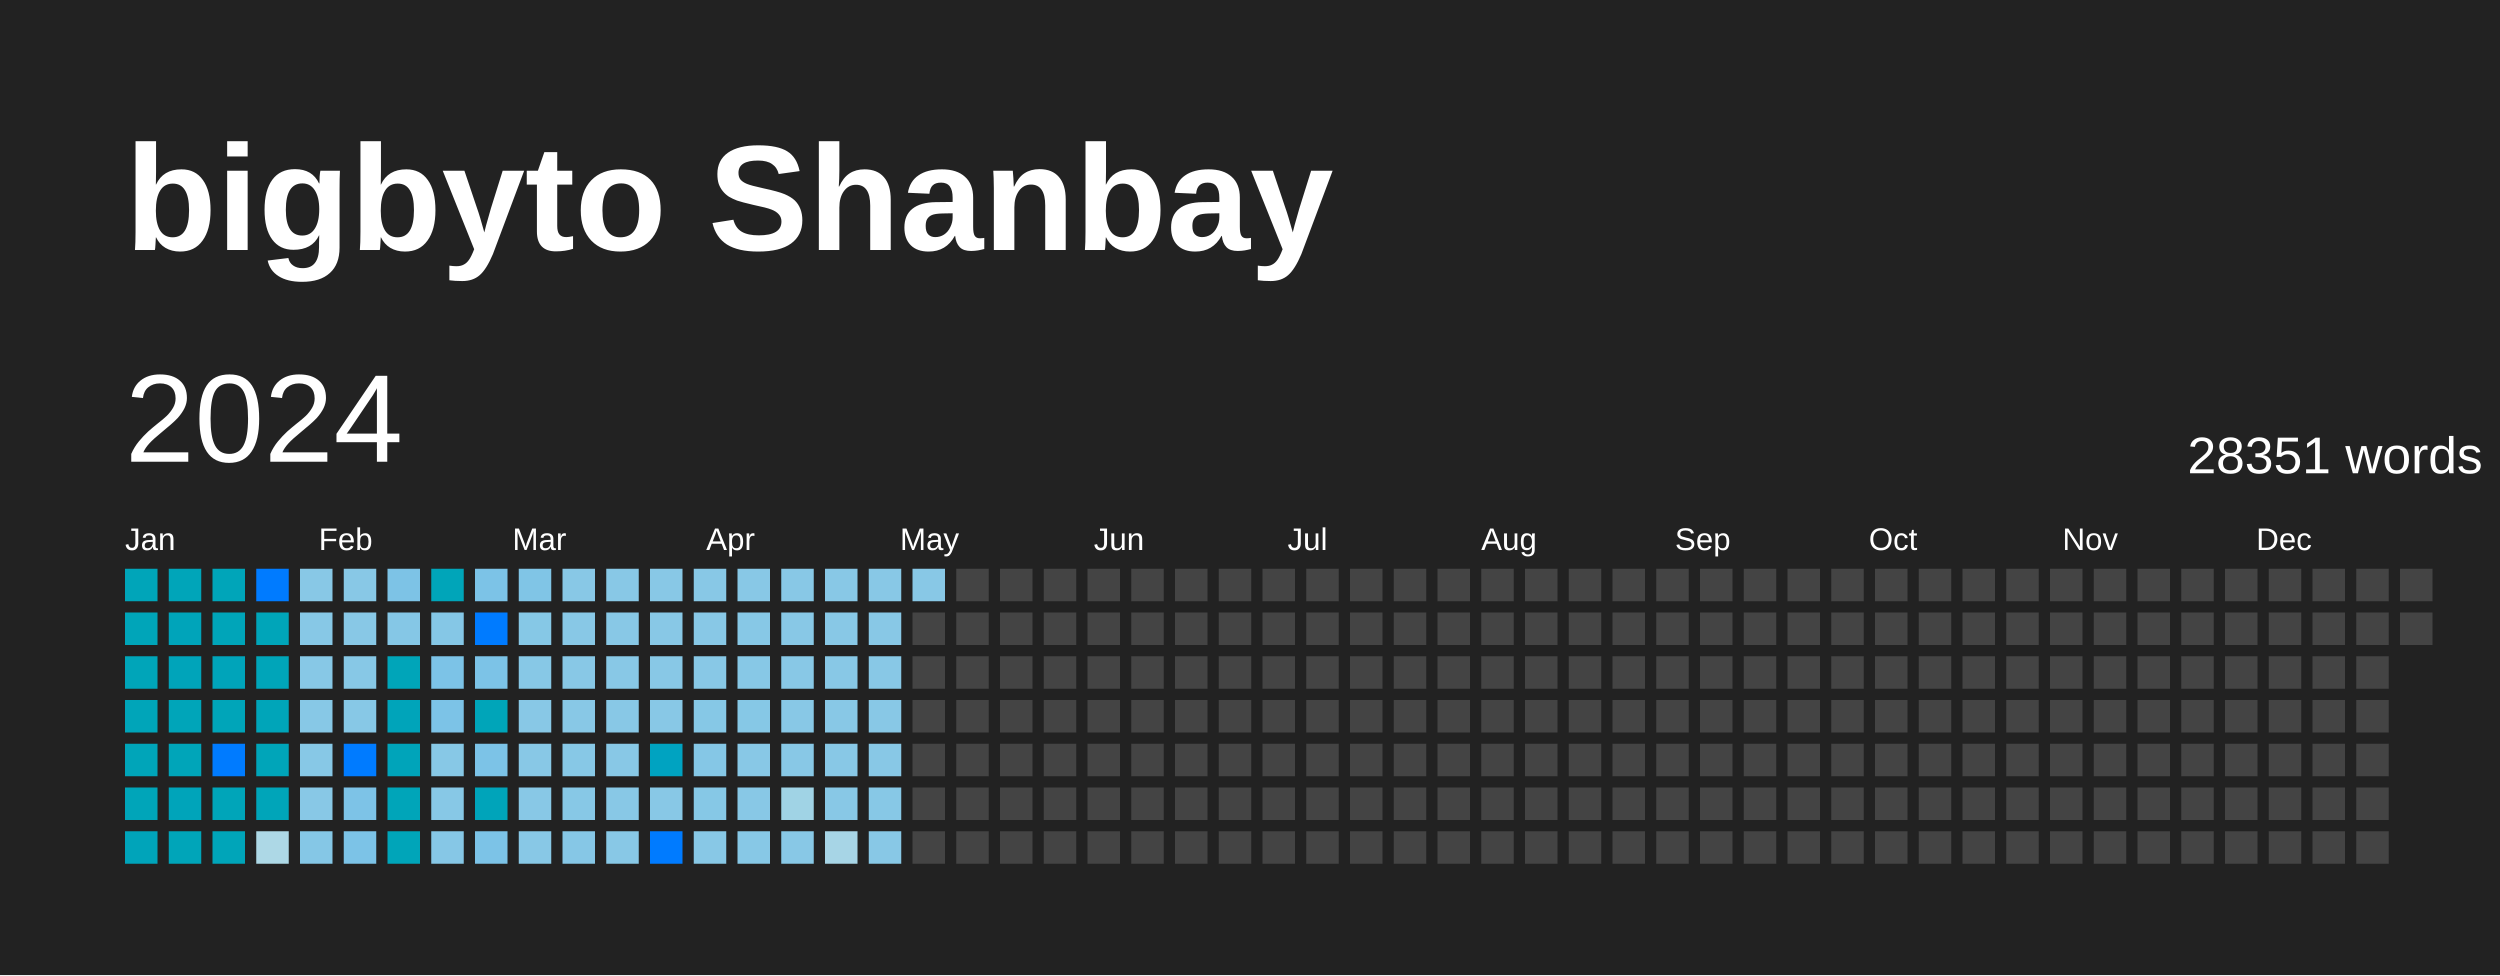
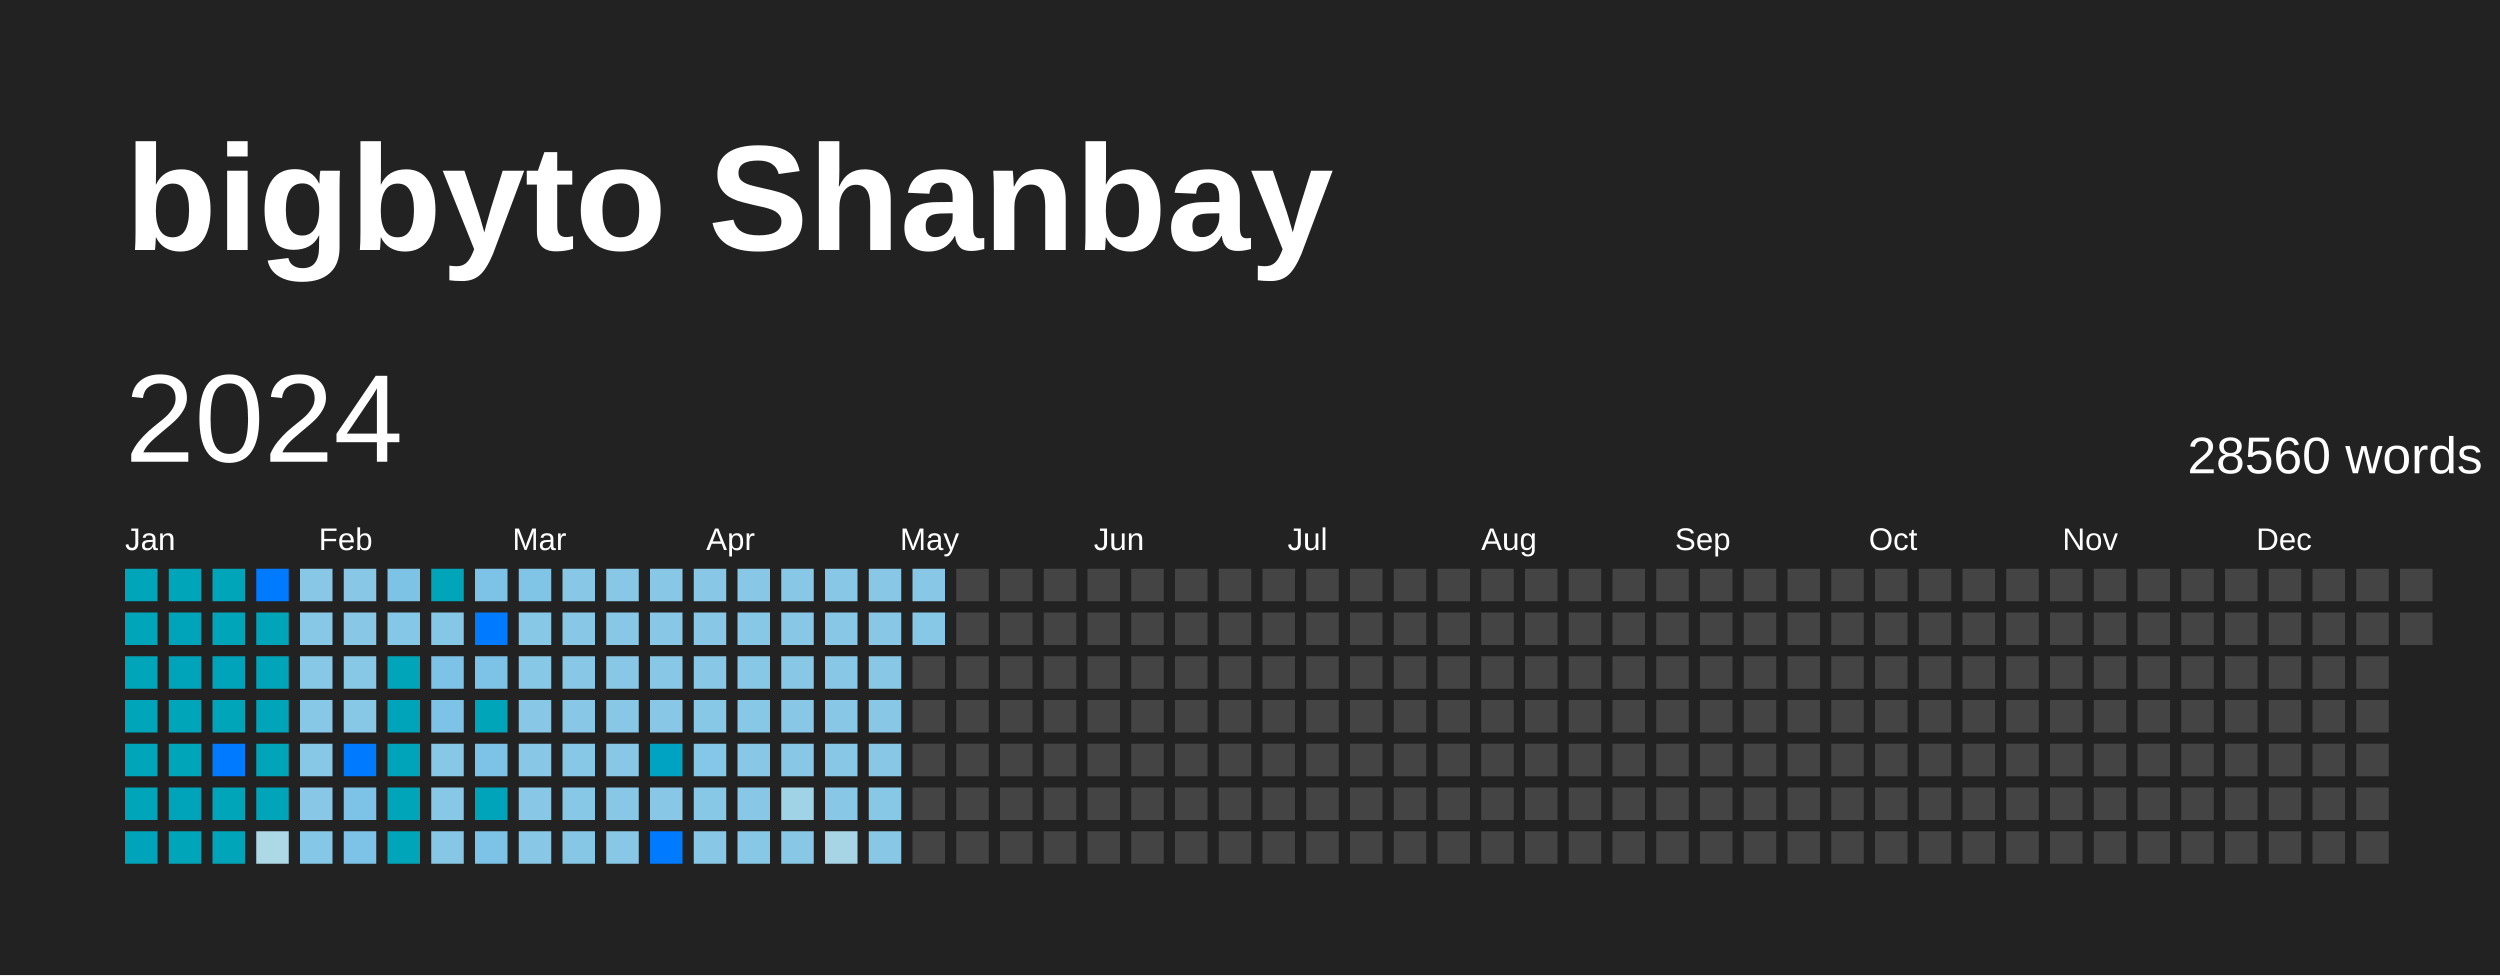
<svg xmlns="http://www.w3.org/2000/svg" baseProfile="full" height="78mm" version="1.1" viewBox="0,0,200,78" width="200mm">
  <defs />
  <rect fill="#222222" height="78" width="200" x="0" y="0" />
  <text fill="#FFFFFF" style="font-size:12px; font-family:Arial; font-weight:bold;" x="10" y="20">bigbyto Shanbay</text>
  <text dominant-baseline="hanging" fill="#FFFFFF" style="font-size:10.0px; font-family:Arial;" x="10" y="30">2024</text>
-   <text dominant-baseline="hanging" fill="#FFFFFF" style="font-size:4.125px; font-family:Arial;" x="175" y="35">28351 words</text>
+   <text dominant-baseline="hanging" fill="#FFFFFF" style="font-size:4.125px; font-family:Arial;" x="175" y="35">28560 words</text>
  <text fill="#FFFFFF" style="font-size:2.5px; font-family:Arial" x="10.0" y="44">Jan</text>
  <text fill="#FFFFFF" style="font-size:2.5px; font-family:Arial" x="25.5" y="44">Feb</text>
  <text fill="#FFFFFF" style="font-size:2.5px; font-family:Arial" x="41.0" y="44">Mar</text>
  <text fill="#FFFFFF" style="font-size:2.5px; font-family:Arial" x="56.5" y="44">Apr</text>
  <text fill="#FFFFFF" style="font-size:2.5px; font-family:Arial" x="72.0" y="44">May</text>
  <text fill="#FFFFFF" style="font-size:2.5px; font-family:Arial" x="87.5" y="44">Jun</text>
  <text fill="#FFFFFF" style="font-size:2.5px; font-family:Arial" x="103.0" y="44">Jul</text>
  <text fill="#FFFFFF" style="font-size:2.5px; font-family:Arial" x="118.5" y="44">Aug</text>
  <text fill="#FFFFFF" style="font-size:2.5px; font-family:Arial" x="134.0" y="44">Sep</text>
  <text fill="#FFFFFF" style="font-size:2.5px; font-family:Arial" x="149.5" y="44">Oct</text>
  <text fill="#FFFFFF" style="font-size:2.5px; font-family:Arial" x="165.0" y="44">Nov</text>
  <text fill="#FFFFFF" style="font-size:2.5px; font-family:Arial" x="180.5" y="44">Dec</text>
  <rect fill="#00a5b9" height="2.6" width="2.6" x="10.0" y="45.5" />
  <rect fill="#00a5b9" height="2.6" width="2.6" x="10.0" y="49.0" />
  <rect fill="#00a5b9" height="2.6" width="2.6" x="10.0" y="52.5" />
  <rect fill="#00a5b9" height="2.6" width="2.6" x="10.0" y="56.0" />
  <rect fill="#00a5b9" height="2.6" width="2.6" x="10.0" y="59.5" />
  <rect fill="#00a5b9" height="2.6" width="2.6" x="10.0" y="63.0" />
  <rect fill="#00a4ba" height="2.6" width="2.6" x="10.0" y="66.5" />
  <rect fill="#00a5b9" height="2.6" width="2.6" x="13.5" y="45.5" />
  <rect fill="#00a4ba" height="2.6" width="2.6" x="13.5" y="49.0" />
  <rect fill="#00a4ba" height="2.6" width="2.6" x="13.5" y="52.5" />
  <rect fill="#00a5b9" height="2.6" width="2.6" x="13.5" y="56.0" />
  <rect fill="#00a5b9" height="2.6" width="2.6" x="13.5" y="59.5" />
  <rect fill="#00a4ba" height="2.6" width="2.6" x="13.5" y="63.0" />
  <rect fill="#00a5b9" height="2.6" width="2.6" x="13.5" y="66.5" />
  <rect fill="#00a5b9" height="2.6" width="2.6" x="17.0" y="45.5" />
  <rect fill="#00a5b9" height="2.6" width="2.6" x="17.0" y="49.0" />
  <rect fill="#00a4ba" height="2.6" width="2.6" x="17.0" y="52.5" />
  <rect fill="#00a5b9" height="2.6" width="2.6" x="17.0" y="56.0" />
  <rect fill="#007BFF" height="2.6" width="2.6" x="17.0" y="59.5" />
  <rect fill="#00a5b9" height="2.6" width="2.6" x="17.0" y="63.0" />
  <rect fill="#00a5b9" height="2.6" width="2.6" x="17.0" y="66.5" />
  <rect fill="#007BFF" height="2.6" width="2.6" x="20.5" y="45.5" />
  <rect fill="#00a5b9" height="2.6" width="2.6" x="20.5" y="49.0" />
  <rect fill="#00a5b9" height="2.6" width="2.6" x="20.5" y="52.5" />
  <rect fill="#00a5b9" height="2.6" width="2.6" x="20.5" y="56.0" />
  <rect fill="#00a5b9" height="2.6" width="2.6" x="20.5" y="59.5" />
  <rect fill="#00a5b9" height="2.6" width="2.6" x="20.5" y="63.0" />
  <rect fill="#add8e6" height="2.6" width="2.6" x="20.5" y="66.5" />
  <rect fill="#88c8e6" height="2.6" width="2.6" x="24.0" y="45.5" />
  <rect fill="#87c8e6" height="2.6" width="2.6" x="24.0" y="49.0" />
  <rect fill="#87c8e6" height="2.6" width="2.6" x="24.0" y="52.5" />
  <rect fill="#87c8e6" height="2.6" width="2.6" x="24.0" y="56.0" />
  <rect fill="#87c8e6" height="2.6" width="2.6" x="24.0" y="59.5" />
  <rect fill="#88c8e6" height="2.6" width="2.6" x="24.0" y="63.0" />
  <rect fill="#85c7e6" height="2.6" width="2.6" x="24.0" y="66.5" />
  <rect fill="#88c8e6" height="2.6" width="2.6" x="27.5" y="45.5" />
  <rect fill="#88c8e6" height="2.6" width="2.6" x="27.5" y="49.0" />
  <rect fill="#87c8e6" height="2.6" width="2.6" x="27.5" y="52.5" />
  <rect fill="#87c8e6" height="2.6" width="2.6" x="27.5" y="56.0" />
  <rect fill="#007BFF" height="2.6" width="2.6" x="27.5" y="59.5" />
  <rect fill="#7dc3e7" height="2.6" width="2.6" x="27.5" y="63.0" />
  <rect fill="#7cc3e7" height="2.6" width="2.6" x="27.5" y="66.5" />
  <rect fill="#7dc3e6" height="2.6" width="2.6" x="31.0" y="45.5" />
  <rect fill="#85c7e6" height="2.6" width="2.6" x="31.0" y="49.0" />
  <rect fill="#00a5b9" height="2.6" width="2.6" x="31.0" y="52.5" />
  <rect fill="#00a4ba" height="2.6" width="2.6" x="31.0" y="56.0" />
  <rect fill="#00a4ba" height="2.6" width="2.6" x="31.0" y="59.5" />
  <rect fill="#00a5b9" height="2.6" width="2.6" x="31.0" y="63.0" />
  <rect fill="#00a5b9" height="2.6" width="2.6" x="31.0" y="66.5" />
  <rect fill="#00a5b9" height="2.6" width="2.6" x="34.5" y="45.5" />
  <rect fill="#85c7e6" height="2.6" width="2.6" x="34.5" y="49.0" />
  <rect fill="#7cc3e7" height="2.6" width="2.6" x="34.5" y="52.5" />
  <rect fill="#7cc3e7" height="2.6" width="2.6" x="34.5" y="56.0" />
  <rect fill="#87c8e6" height="2.6" width="2.6" x="34.5" y="59.5" />
  <rect fill="#87c8e6" height="2.6" width="2.6" x="34.5" y="63.0" />
  <rect fill="#86c7e6" height="2.6" width="2.6" x="34.5" y="66.5" />
  <rect fill="#7cc3e7" height="2.6" width="2.6" x="38.0" y="45.5" />
  <rect fill="#007BFF" height="2.6" width="2.6" x="38.0" y="49.0" />
  <rect fill="#7cc3e7" height="2.6" width="2.6" x="38.0" y="52.5" />
  <rect fill="#00a5b9" height="2.6" width="2.6" x="38.0" y="56.0" />
  <rect fill="#7cc3e7" height="2.6" width="2.6" x="38.0" y="59.5" />
  <rect fill="#00a4ba" height="2.6" width="2.6" x="38.0" y="63.0" />
  <rect fill="#7cc3e7" height="2.6" width="2.6" x="38.0" y="66.5" />
  <rect fill="#80c5e6" height="2.6" width="2.6" x="41.5" y="45.5" />
  <rect fill="#86c8e6" height="2.6" width="2.6" x="41.5" y="49.0" />
  <rect fill="#87c8e6" height="2.6" width="2.6" x="41.5" y="52.5" />
  <rect fill="#88c8e6" height="2.6" width="2.6" x="41.5" y="56.0" />
  <rect fill="#88c8e6" height="2.6" width="2.6" x="41.5" y="59.5" />
  <rect fill="#88c8e6" height="2.6" width="2.6" x="41.5" y="63.0" />
  <rect fill="#88c8e6" height="2.6" width="2.6" x="41.5" y="66.5" />
  <rect fill="#88c8e6" height="2.6" width="2.6" x="45.0" y="45.5" />
  <rect fill="#88c8e6" height="2.6" width="2.6" x="45.0" y="49.0" />
  <rect fill="#88c8e6" height="2.6" width="2.6" x="45.0" y="52.5" />
  <rect fill="#88c8e6" height="2.6" width="2.6" x="45.0" y="56.0" />
  <rect fill="#87c8e6" height="2.6" width="2.6" x="45.0" y="59.5" />
  <rect fill="#87c8e6" height="2.6" width="2.6" x="45.0" y="63.0" />
  <rect fill="#86c7e6" height="2.6" width="2.6" x="45.0" y="66.5" />
  <rect fill="#88c8e6" height="2.6" width="2.6" x="48.5" y="45.5" />
  <rect fill="#88c8e6" height="2.6" width="2.6" x="48.5" y="49.0" />
  <rect fill="#88c8e6" height="2.6" width="2.6" x="48.5" y="52.5" />
  <rect fill="#88c8e6" height="2.6" width="2.6" x="48.5" y="56.0" />
  <rect fill="#88c8e6" height="2.6" width="2.6" x="48.5" y="59.5" />
  <rect fill="#88c8e6" height="2.6" width="2.6" x="48.5" y="63.0" />
  <rect fill="#88c8e6" height="2.6" width="2.6" x="48.5" y="66.5" />
  <rect fill="#88c8e6" height="2.6" width="2.6" x="52.0" y="45.5" />
  <rect fill="#88c8e6" height="2.6" width="2.6" x="52.0" y="49.0" />
  <rect fill="#88c8e6" height="2.6" width="2.6" x="52.0" y="52.5" />
  <rect fill="#88c8e6" height="2.6" width="2.6" x="52.0" y="56.0" />
  <rect fill="#00a3c1" height="2.6" width="2.6" x="52.0" y="59.5" />
  <rect fill="#88c8e6" height="2.6" width="2.6" x="52.0" y="63.0" />
  <rect fill="#007BFF" height="2.6" width="2.6" x="52.0" y="66.5" />
  <rect fill="#88c8e6" height="2.6" width="2.6" x="55.5" y="45.5" />
  <rect fill="#88c8e6" height="2.6" width="2.6" x="55.5" y="49.0" />
  <rect fill="#88c8e6" height="2.6" width="2.6" x="55.5" y="52.5" />
  <rect fill="#86c8e6" height="2.6" width="2.6" x="55.5" y="56.0" />
  <rect fill="#85c7e6" height="2.6" width="2.6" x="55.5" y="59.5" />
  <rect fill="#86c8e6" height="2.6" width="2.6" x="55.5" y="63.0" />
  <rect fill="#88c8e6" height="2.6" width="2.6" x="55.5" y="66.5" />
  <rect fill="#88c8e6" height="2.6" width="2.6" x="59.0" y="45.5" />
  <rect fill="#87c8e6" height="2.6" width="2.6" x="59.0" y="49.0" />
  <rect fill="#87c8e6" height="2.6" width="2.6" x="59.0" y="52.5" />
  <rect fill="#86c8e6" height="2.6" width="2.6" x="59.0" y="56.0" />
  <rect fill="#88c8e6" height="2.6" width="2.6" x="59.0" y="59.5" />
  <rect fill="#88c8e6" height="2.6" width="2.6" x="59.0" y="63.0" />
  <rect fill="#87c8e6" height="2.6" width="2.6" x="59.0" y="66.5" />
  <rect fill="#88c8e6" height="2.6" width="2.6" x="62.5" y="45.5" />
  <rect fill="#88c8e6" height="2.6" width="2.6" x="62.5" y="49.0" />
  <rect fill="#88c8e6" height="2.6" width="2.6" x="62.5" y="52.5" />
  <rect fill="#88c8e6" height="2.6" width="2.6" x="62.5" y="56.0" />
  <rect fill="#88c8e6" height="2.6" width="2.6" x="62.5" y="59.5" />
  <rect fill="#a0d3e5" height="2.6" width="2.6" x="62.5" y="63.0" />
  <rect fill="#88c8e6" height="2.6" width="2.6" x="62.5" y="66.5" />
  <rect fill="#88c8e6" height="2.6" width="2.6" x="66.0" y="45.5" />
  <rect fill="#88c8e6" height="2.6" width="2.6" x="66.0" y="49.0" />
  <rect fill="#88c8e6" height="2.6" width="2.6" x="66.0" y="52.5" />
  <rect fill="#88c8e6" height="2.6" width="2.6" x="66.0" y="56.0" />
  <rect fill="#88c8e6" height="2.6" width="2.6" x="66.0" y="59.5" />
  <rect fill="#88c8e6" height="2.6" width="2.6" x="66.0" y="63.0" />
  <rect fill="#a7d5e6" height="2.6" width="2.6" x="66.0" y="66.5" />
  <rect fill="#88c8e6" height="2.6" width="2.6" x="69.5" y="45.5" />
  <rect fill="#88c8e6" height="2.6" width="2.6" x="69.5" y="49.0" />
  <rect fill="#88c8e6" height="2.6" width="2.6" x="69.5" y="52.5" />
  <rect fill="#88c8e6" height="2.6" width="2.6" x="69.5" y="56.0" />
  <rect fill="#88c8e6" height="2.6" width="2.6" x="69.5" y="59.5" />
  <rect fill="#87c8e6" height="2.6" width="2.6" x="69.5" y="63.0" />
  <rect fill="#88c8e6" height="2.6" width="2.6" x="69.5" y="66.5" />
  <rect fill="#88c8e6" height="2.6" width="2.6" x="73.0" y="45.5" />
-   <rect fill="#444444" height="2.6" width="2.6" x="73.0" y="49.0" />
+   <rect fill="#87c8e6" height="2.6" width="2.6" x="73.0" y="49.0" />
  <rect fill="#444444" height="2.6" width="2.6" x="73.0" y="52.5" />
  <rect fill="#444444" height="2.6" width="2.6" x="73.0" y="56.0" />
  <rect fill="#444444" height="2.6" width="2.6" x="73.0" y="59.5" />
  <rect fill="#444444" height="2.6" width="2.6" x="73.0" y="63.0" />
  <rect fill="#444444" height="2.6" width="2.6" x="73.0" y="66.5" />
  <rect fill="#444444" height="2.6" width="2.6" x="76.5" y="45.5" />
  <rect fill="#444444" height="2.6" width="2.6" x="76.5" y="49.0" />
  <rect fill="#444444" height="2.6" width="2.6" x="76.5" y="52.5" />
  <rect fill="#444444" height="2.6" width="2.6" x="76.5" y="56.0" />
  <rect fill="#444444" height="2.6" width="2.6" x="76.5" y="59.5" />
  <rect fill="#444444" height="2.6" width="2.6" x="76.5" y="63.0" />
  <rect fill="#444444" height="2.6" width="2.6" x="76.5" y="66.5" />
  <rect fill="#444444" height="2.6" width="2.6" x="80.0" y="45.5" />
  <rect fill="#444444" height="2.6" width="2.6" x="80.0" y="49.0" />
  <rect fill="#444444" height="2.6" width="2.6" x="80.0" y="52.5" />
  <rect fill="#444444" height="2.6" width="2.6" x="80.0" y="56.0" />
  <rect fill="#444444" height="2.6" width="2.6" x="80.0" y="59.5" />
  <rect fill="#444444" height="2.6" width="2.6" x="80.0" y="63.0" />
  <rect fill="#444444" height="2.6" width="2.6" x="80.0" y="66.5" />
  <rect fill="#444444" height="2.6" width="2.6" x="83.5" y="45.5" />
  <rect fill="#444444" height="2.6" width="2.6" x="83.5" y="49.0" />
  <rect fill="#444444" height="2.6" width="2.6" x="83.5" y="52.5" />
  <rect fill="#444444" height="2.6" width="2.6" x="83.5" y="56.0" />
  <rect fill="#444444" height="2.6" width="2.6" x="83.5" y="59.5" />
  <rect fill="#444444" height="2.6" width="2.6" x="83.5" y="63.0" />
  <rect fill="#444444" height="2.6" width="2.6" x="83.5" y="66.5" />
  <rect fill="#444444" height="2.6" width="2.6" x="87.0" y="45.5" />
  <rect fill="#444444" height="2.6" width="2.6" x="87.0" y="49.0" />
  <rect fill="#444444" height="2.6" width="2.6" x="87.0" y="52.5" />
  <rect fill="#444444" height="2.6" width="2.6" x="87.0" y="56.0" />
  <rect fill="#444444" height="2.6" width="2.6" x="87.0" y="59.5" />
  <rect fill="#444444" height="2.6" width="2.6" x="87.0" y="63.0" />
  <rect fill="#444444" height="2.6" width="2.6" x="87.0" y="66.5" />
  <rect fill="#444444" height="2.6" width="2.6" x="90.5" y="45.5" />
  <rect fill="#444444" height="2.6" width="2.6" x="90.5" y="49.0" />
  <rect fill="#444444" height="2.6" width="2.6" x="90.5" y="52.5" />
  <rect fill="#444444" height="2.6" width="2.6" x="90.5" y="56.0" />
  <rect fill="#444444" height="2.6" width="2.6" x="90.5" y="59.5" />
  <rect fill="#444444" height="2.6" width="2.6" x="90.5" y="63.0" />
  <rect fill="#444444" height="2.6" width="2.6" x="90.5" y="66.5" />
  <rect fill="#444444" height="2.6" width="2.6" x="94.0" y="45.5" />
  <rect fill="#444444" height="2.6" width="2.6" x="94.0" y="49.0" />
  <rect fill="#444444" height="2.6" width="2.6" x="94.0" y="52.5" />
  <rect fill="#444444" height="2.6" width="2.6" x="94.0" y="56.0" />
  <rect fill="#444444" height="2.6" width="2.6" x="94.0" y="59.5" />
  <rect fill="#444444" height="2.6" width="2.6" x="94.0" y="63.0" />
  <rect fill="#444444" height="2.6" width="2.6" x="94.0" y="66.5" />
  <rect fill="#444444" height="2.6" width="2.6" x="97.5" y="45.5" />
  <rect fill="#444444" height="2.6" width="2.6" x="97.5" y="49.0" />
  <rect fill="#444444" height="2.6" width="2.6" x="97.5" y="52.5" />
  <rect fill="#444444" height="2.6" width="2.6" x="97.5" y="56.0" />
  <rect fill="#444444" height="2.6" width="2.6" x="97.5" y="59.5" />
  <rect fill="#444444" height="2.6" width="2.6" x="97.5" y="63.0" />
  <rect fill="#444444" height="2.6" width="2.6" x="97.5" y="66.5" />
  <rect fill="#444444" height="2.6" width="2.6" x="101.0" y="45.5" />
  <rect fill="#444444" height="2.6" width="2.6" x="101.0" y="49.0" />
  <rect fill="#444444" height="2.6" width="2.6" x="101.0" y="52.5" />
  <rect fill="#444444" height="2.6" width="2.6" x="101.0" y="56.0" />
  <rect fill="#444444" height="2.6" width="2.6" x="101.0" y="59.5" />
  <rect fill="#444444" height="2.6" width="2.6" x="101.0" y="63.0" />
  <rect fill="#444444" height="2.6" width="2.6" x="101.0" y="66.5" />
  <rect fill="#444444" height="2.6" width="2.6" x="104.5" y="45.5" />
  <rect fill="#444444" height="2.6" width="2.6" x="104.5" y="49.0" />
  <rect fill="#444444" height="2.6" width="2.6" x="104.5" y="52.5" />
  <rect fill="#444444" height="2.6" width="2.6" x="104.5" y="56.0" />
  <rect fill="#444444" height="2.6" width="2.6" x="104.5" y="59.5" />
  <rect fill="#444444" height="2.6" width="2.6" x="104.5" y="63.0" />
  <rect fill="#444444" height="2.6" width="2.6" x="104.5" y="66.5" />
  <rect fill="#444444" height="2.6" width="2.6" x="108.0" y="45.5" />
  <rect fill="#444444" height="2.6" width="2.6" x="108.0" y="49.0" />
  <rect fill="#444444" height="2.6" width="2.6" x="108.0" y="52.5" />
  <rect fill="#444444" height="2.6" width="2.6" x="108.0" y="56.0" />
  <rect fill="#444444" height="2.6" width="2.6" x="108.0" y="59.5" />
  <rect fill="#444444" height="2.6" width="2.6" x="108.0" y="63.0" />
  <rect fill="#444444" height="2.6" width="2.6" x="108.0" y="66.5" />
  <rect fill="#444444" height="2.6" width="2.6" x="111.5" y="45.5" />
  <rect fill="#444444" height="2.6" width="2.6" x="111.5" y="49.0" />
  <rect fill="#444444" height="2.6" width="2.6" x="111.5" y="52.5" />
  <rect fill="#444444" height="2.6" width="2.6" x="111.5" y="56.0" />
  <rect fill="#444444" height="2.6" width="2.6" x="111.5" y="59.5" />
  <rect fill="#444444" height="2.6" width="2.6" x="111.5" y="63.0" />
  <rect fill="#444444" height="2.6" width="2.6" x="111.5" y="66.5" />
  <rect fill="#444444" height="2.6" width="2.6" x="115.0" y="45.5" />
  <rect fill="#444444" height="2.6" width="2.6" x="115.0" y="49.0" />
  <rect fill="#444444" height="2.6" width="2.6" x="115.0" y="52.5" />
  <rect fill="#444444" height="2.6" width="2.6" x="115.0" y="56.0" />
  <rect fill="#444444" height="2.6" width="2.6" x="115.0" y="59.5" />
  <rect fill="#444444" height="2.6" width="2.6" x="115.0" y="63.0" />
  <rect fill="#444444" height="2.6" width="2.6" x="115.0" y="66.5" />
  <rect fill="#444444" height="2.6" width="2.6" x="118.5" y="45.5" />
  <rect fill="#444444" height="2.6" width="2.6" x="118.5" y="49.0" />
  <rect fill="#444444" height="2.6" width="2.6" x="118.5" y="52.5" />
  <rect fill="#444444" height="2.6" width="2.6" x="118.5" y="56.0" />
  <rect fill="#444444" height="2.6" width="2.6" x="118.5" y="59.5" />
  <rect fill="#444444" height="2.6" width="2.6" x="118.5" y="63.0" />
  <rect fill="#444444" height="2.6" width="2.6" x="118.5" y="66.5" />
  <rect fill="#444444" height="2.6" width="2.6" x="122.0" y="45.5" />
  <rect fill="#444444" height="2.6" width="2.6" x="122.0" y="49.0" />
  <rect fill="#444444" height="2.6" width="2.6" x="122.0" y="52.5" />
  <rect fill="#444444" height="2.6" width="2.6" x="122.0" y="56.0" />
  <rect fill="#444444" height="2.6" width="2.6" x="122.0" y="59.5" />
  <rect fill="#444444" height="2.6" width="2.6" x="122.0" y="63.0" />
  <rect fill="#444444" height="2.6" width="2.6" x="122.0" y="66.5" />
  <rect fill="#444444" height="2.6" width="2.6" x="125.5" y="45.5" />
  <rect fill="#444444" height="2.6" width="2.6" x="125.5" y="49.0" />
  <rect fill="#444444" height="2.6" width="2.6" x="125.5" y="52.5" />
  <rect fill="#444444" height="2.6" width="2.6" x="125.5" y="56.0" />
  <rect fill="#444444" height="2.6" width="2.6" x="125.5" y="59.5" />
  <rect fill="#444444" height="2.6" width="2.6" x="125.5" y="63.0" />
  <rect fill="#444444" height="2.6" width="2.6" x="125.5" y="66.5" />
  <rect fill="#444444" height="2.6" width="2.6" x="129.0" y="45.5" />
  <rect fill="#444444" height="2.6" width="2.6" x="129.0" y="49.0" />
  <rect fill="#444444" height="2.6" width="2.6" x="129.0" y="52.5" />
  <rect fill="#444444" height="2.6" width="2.6" x="129.0" y="56.0" />
  <rect fill="#444444" height="2.6" width="2.6" x="129.0" y="59.5" />
  <rect fill="#444444" height="2.6" width="2.6" x="129.0" y="63.0" />
  <rect fill="#444444" height="2.6" width="2.6" x="129.0" y="66.5" />
  <rect fill="#444444" height="2.6" width="2.6" x="132.5" y="45.5" />
  <rect fill="#444444" height="2.6" width="2.6" x="132.5" y="49.0" />
  <rect fill="#444444" height="2.6" width="2.6" x="132.5" y="52.5" />
  <rect fill="#444444" height="2.6" width="2.6" x="132.5" y="56.0" />
  <rect fill="#444444" height="2.6" width="2.6" x="132.5" y="59.5" />
  <rect fill="#444444" height="2.6" width="2.6" x="132.5" y="63.0" />
  <rect fill="#444444" height="2.6" width="2.6" x="132.5" y="66.5" />
  <rect fill="#444444" height="2.6" width="2.6" x="136.0" y="45.5" />
  <rect fill="#444444" height="2.6" width="2.6" x="136.0" y="49.0" />
  <rect fill="#444444" height="2.6" width="2.6" x="136.0" y="52.5" />
  <rect fill="#444444" height="2.6" width="2.6" x="136.0" y="56.0" />
  <rect fill="#444444" height="2.6" width="2.6" x="136.0" y="59.5" />
  <rect fill="#444444" height="2.6" width="2.6" x="136.0" y="63.0" />
  <rect fill="#444444" height="2.6" width="2.6" x="136.0" y="66.5" />
  <rect fill="#444444" height="2.6" width="2.6" x="139.5" y="45.5" />
  <rect fill="#444444" height="2.6" width="2.6" x="139.5" y="49.0" />
  <rect fill="#444444" height="2.6" width="2.6" x="139.5" y="52.5" />
  <rect fill="#444444" height="2.6" width="2.6" x="139.5" y="56.0" />
  <rect fill="#444444" height="2.6" width="2.6" x="139.5" y="59.5" />
  <rect fill="#444444" height="2.6" width="2.6" x="139.5" y="63.0" />
  <rect fill="#444444" height="2.6" width="2.6" x="139.5" y="66.5" />
  <rect fill="#444444" height="2.6" width="2.6" x="143.0" y="45.5" />
  <rect fill="#444444" height="2.6" width="2.6" x="143.0" y="49.0" />
  <rect fill="#444444" height="2.6" width="2.6" x="143.0" y="52.5" />
  <rect fill="#444444" height="2.6" width="2.6" x="143.0" y="56.0" />
  <rect fill="#444444" height="2.6" width="2.6" x="143.0" y="59.5" />
  <rect fill="#444444" height="2.6" width="2.6" x="143.0" y="63.0" />
  <rect fill="#444444" height="2.6" width="2.6" x="143.0" y="66.5" />
  <rect fill="#444444" height="2.6" width="2.6" x="146.5" y="45.5" />
  <rect fill="#444444" height="2.6" width="2.6" x="146.5" y="49.0" />
  <rect fill="#444444" height="2.6" width="2.6" x="146.5" y="52.5" />
  <rect fill="#444444" height="2.6" width="2.6" x="146.5" y="56.0" />
  <rect fill="#444444" height="2.6" width="2.6" x="146.5" y="59.5" />
  <rect fill="#444444" height="2.6" width="2.6" x="146.5" y="63.0" />
  <rect fill="#444444" height="2.6" width="2.6" x="146.5" y="66.5" />
  <rect fill="#444444" height="2.6" width="2.6" x="150.0" y="45.5" />
  <rect fill="#444444" height="2.6" width="2.6" x="150.0" y="49.0" />
  <rect fill="#444444" height="2.6" width="2.6" x="150.0" y="52.5" />
  <rect fill="#444444" height="2.6" width="2.6" x="150.0" y="56.0" />
  <rect fill="#444444" height="2.6" width="2.6" x="150.0" y="59.5" />
  <rect fill="#444444" height="2.6" width="2.6" x="150.0" y="63.0" />
  <rect fill="#444444" height="2.6" width="2.6" x="150.0" y="66.5" />
  <rect fill="#444444" height="2.6" width="2.6" x="153.5" y="45.5" />
  <rect fill="#444444" height="2.6" width="2.6" x="153.5" y="49.0" />
  <rect fill="#444444" height="2.6" width="2.6" x="153.5" y="52.5" />
  <rect fill="#444444" height="2.6" width="2.6" x="153.5" y="56.0" />
  <rect fill="#444444" height="2.6" width="2.6" x="153.5" y="59.5" />
  <rect fill="#444444" height="2.6" width="2.6" x="153.5" y="63.0" />
  <rect fill="#444444" height="2.6" width="2.6" x="153.5" y="66.5" />
  <rect fill="#444444" height="2.6" width="2.6" x="157.0" y="45.5" />
  <rect fill="#444444" height="2.6" width="2.6" x="157.0" y="49.0" />
  <rect fill="#444444" height="2.6" width="2.6" x="157.0" y="52.5" />
  <rect fill="#444444" height="2.6" width="2.6" x="157.0" y="56.0" />
  <rect fill="#444444" height="2.6" width="2.6" x="157.0" y="59.5" />
  <rect fill="#444444" height="2.6" width="2.6" x="157.0" y="63.0" />
  <rect fill="#444444" height="2.6" width="2.6" x="157.0" y="66.5" />
  <rect fill="#444444" height="2.6" width="2.6" x="160.5" y="45.5" />
  <rect fill="#444444" height="2.6" width="2.6" x="160.5" y="49.0" />
  <rect fill="#444444" height="2.6" width="2.6" x="160.5" y="52.5" />
  <rect fill="#444444" height="2.6" width="2.6" x="160.5" y="56.0" />
  <rect fill="#444444" height="2.6" width="2.6" x="160.5" y="59.5" />
  <rect fill="#444444" height="2.6" width="2.6" x="160.5" y="63.0" />
  <rect fill="#444444" height="2.6" width="2.6" x="160.5" y="66.5" />
  <rect fill="#444444" height="2.6" width="2.6" x="164.0" y="45.5" />
  <rect fill="#444444" height="2.6" width="2.6" x="164.0" y="49.0" />
  <rect fill="#444444" height="2.6" width="2.6" x="164.0" y="52.5" />
  <rect fill="#444444" height="2.6" width="2.6" x="164.0" y="56.0" />
  <rect fill="#444444" height="2.6" width="2.6" x="164.0" y="59.5" />
  <rect fill="#444444" height="2.6" width="2.6" x="164.0" y="63.0" />
  <rect fill="#444444" height="2.6" width="2.6" x="164.0" y="66.5" />
  <rect fill="#444444" height="2.6" width="2.6" x="167.5" y="45.5" />
  <rect fill="#444444" height="2.6" width="2.6" x="167.5" y="49.0" />
  <rect fill="#444444" height="2.6" width="2.6" x="167.5" y="52.5" />
  <rect fill="#444444" height="2.6" width="2.6" x="167.5" y="56.0" />
  <rect fill="#444444" height="2.6" width="2.6" x="167.5" y="59.5" />
  <rect fill="#444444" height="2.6" width="2.6" x="167.5" y="63.0" />
  <rect fill="#444444" height="2.6" width="2.6" x="167.5" y="66.5" />
  <rect fill="#444444" height="2.6" width="2.6" x="171.0" y="45.5" />
  <rect fill="#444444" height="2.6" width="2.6" x="171.0" y="49.0" />
  <rect fill="#444444" height="2.6" width="2.6" x="171.0" y="52.5" />
  <rect fill="#444444" height="2.6" width="2.6" x="171.0" y="56.0" />
  <rect fill="#444444" height="2.6" width="2.6" x="171.0" y="59.5" />
  <rect fill="#444444" height="2.6" width="2.6" x="171.0" y="63.0" />
  <rect fill="#444444" height="2.6" width="2.6" x="171.0" y="66.5" />
  <rect fill="#444444" height="2.6" width="2.6" x="174.5" y="45.5" />
  <rect fill="#444444" height="2.6" width="2.6" x="174.5" y="49.0" />
  <rect fill="#444444" height="2.6" width="2.6" x="174.5" y="52.5" />
  <rect fill="#444444" height="2.6" width="2.6" x="174.5" y="56.0" />
  <rect fill="#444444" height="2.6" width="2.6" x="174.5" y="59.5" />
  <rect fill="#444444" height="2.6" width="2.6" x="174.5" y="63.0" />
  <rect fill="#444444" height="2.6" width="2.6" x="174.5" y="66.5" />
  <rect fill="#444444" height="2.6" width="2.6" x="178.0" y="45.5" />
  <rect fill="#444444" height="2.6" width="2.6" x="178.0" y="49.0" />
  <rect fill="#444444" height="2.6" width="2.6" x="178.0" y="52.5" />
  <rect fill="#444444" height="2.6" width="2.6" x="178.0" y="56.0" />
  <rect fill="#444444" height="2.6" width="2.6" x="178.0" y="59.5" />
  <rect fill="#444444" height="2.6" width="2.6" x="178.0" y="63.0" />
  <rect fill="#444444" height="2.6" width="2.6" x="178.0" y="66.5" />
  <rect fill="#444444" height="2.6" width="2.6" x="181.5" y="45.5" />
  <rect fill="#444444" height="2.6" width="2.6" x="181.5" y="49.0" />
  <rect fill="#444444" height="2.6" width="2.6" x="181.5" y="52.5" />
  <rect fill="#444444" height="2.6" width="2.6" x="181.5" y="56.0" />
  <rect fill="#444444" height="2.6" width="2.6" x="181.5" y="59.5" />
  <rect fill="#444444" height="2.6" width="2.6" x="181.5" y="63.0" />
  <rect fill="#444444" height="2.6" width="2.6" x="181.5" y="66.5" />
  <rect fill="#444444" height="2.6" width="2.6" x="185.0" y="45.5" />
  <rect fill="#444444" height="2.6" width="2.6" x="185.0" y="49.0" />
  <rect fill="#444444" height="2.6" width="2.6" x="185.0" y="52.5" />
  <rect fill="#444444" height="2.6" width="2.6" x="185.0" y="56.0" />
  <rect fill="#444444" height="2.6" width="2.6" x="185.0" y="59.5" />
  <rect fill="#444444" height="2.6" width="2.6" x="185.0" y="63.0" />
  <rect fill="#444444" height="2.6" width="2.6" x="185.0" y="66.5" />
  <rect fill="#444444" height="2.6" width="2.6" x="188.5" y="45.5" />
  <rect fill="#444444" height="2.6" width="2.6" x="188.5" y="49.0" />
  <rect fill="#444444" height="2.6" width="2.6" x="188.5" y="52.5" />
  <rect fill="#444444" height="2.6" width="2.6" x="188.5" y="56.0" />
  <rect fill="#444444" height="2.6" width="2.6" x="188.5" y="59.5" />
  <rect fill="#444444" height="2.6" width="2.6" x="188.5" y="63.0" />
  <rect fill="#444444" height="2.6" width="2.6" x="188.5" y="66.5" />
  <rect fill="#444444" height="2.6" width="2.6" x="192.0" y="45.5" />
  <rect fill="#444444" height="2.6" width="2.6" x="192.0" y="49.0" />
</svg>
